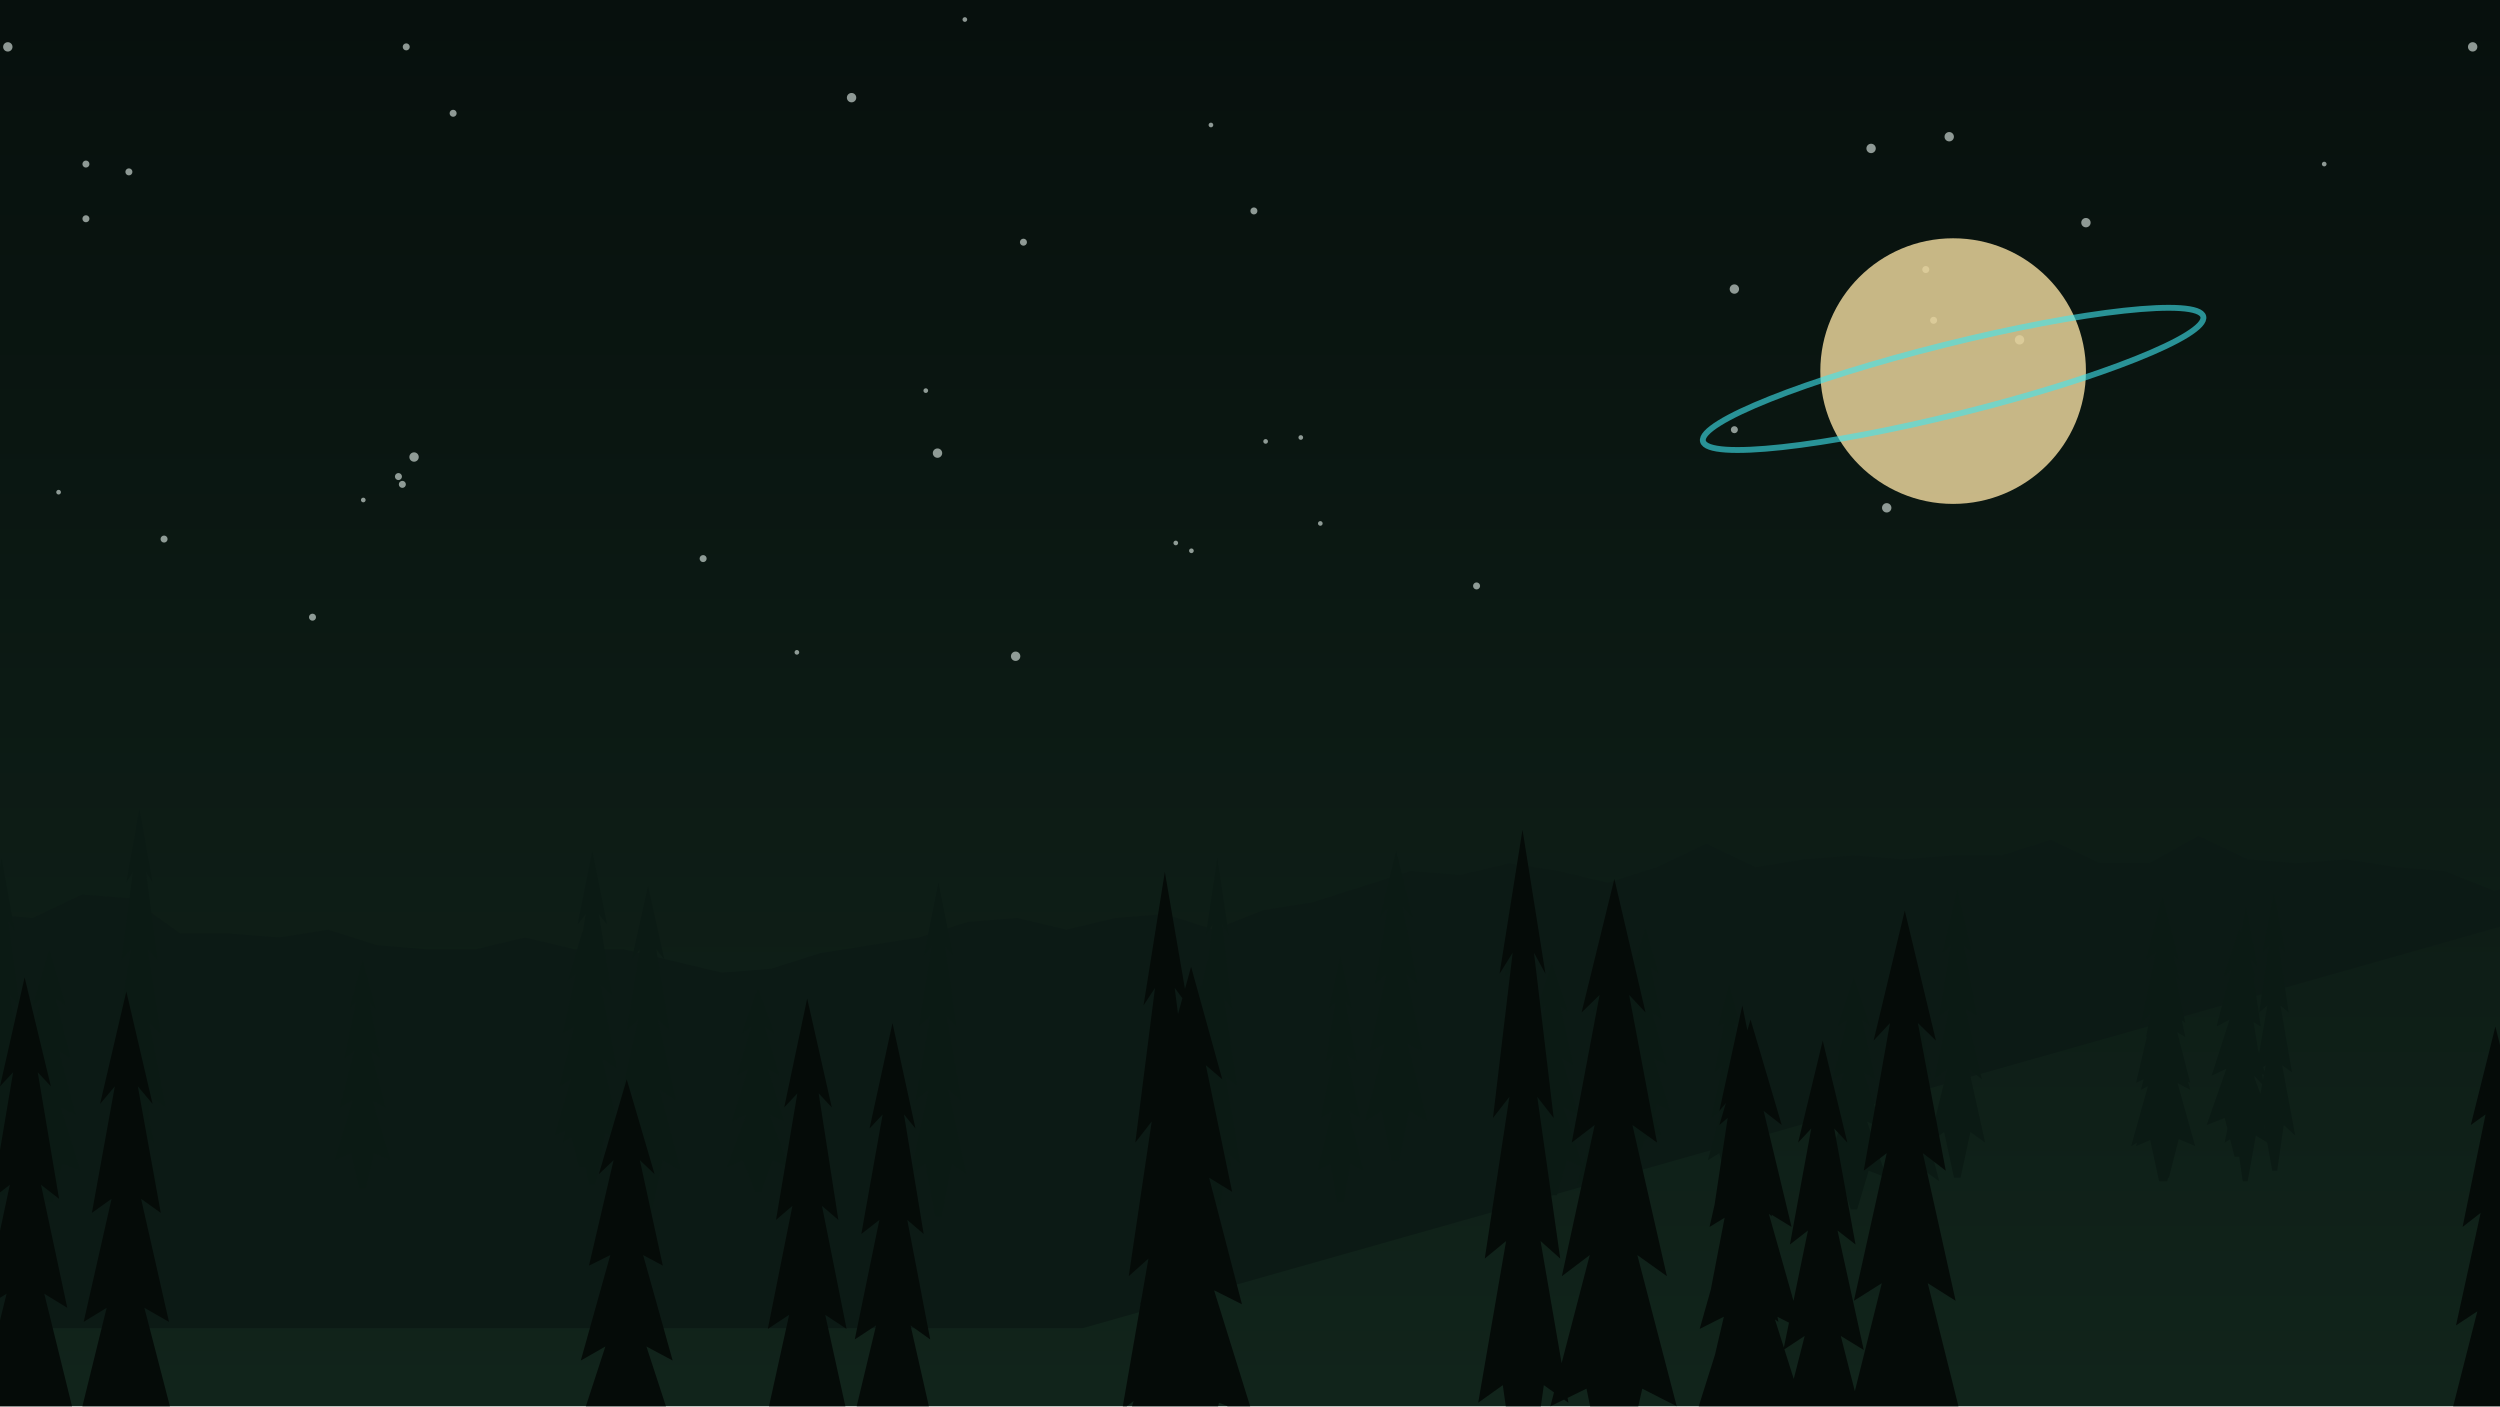
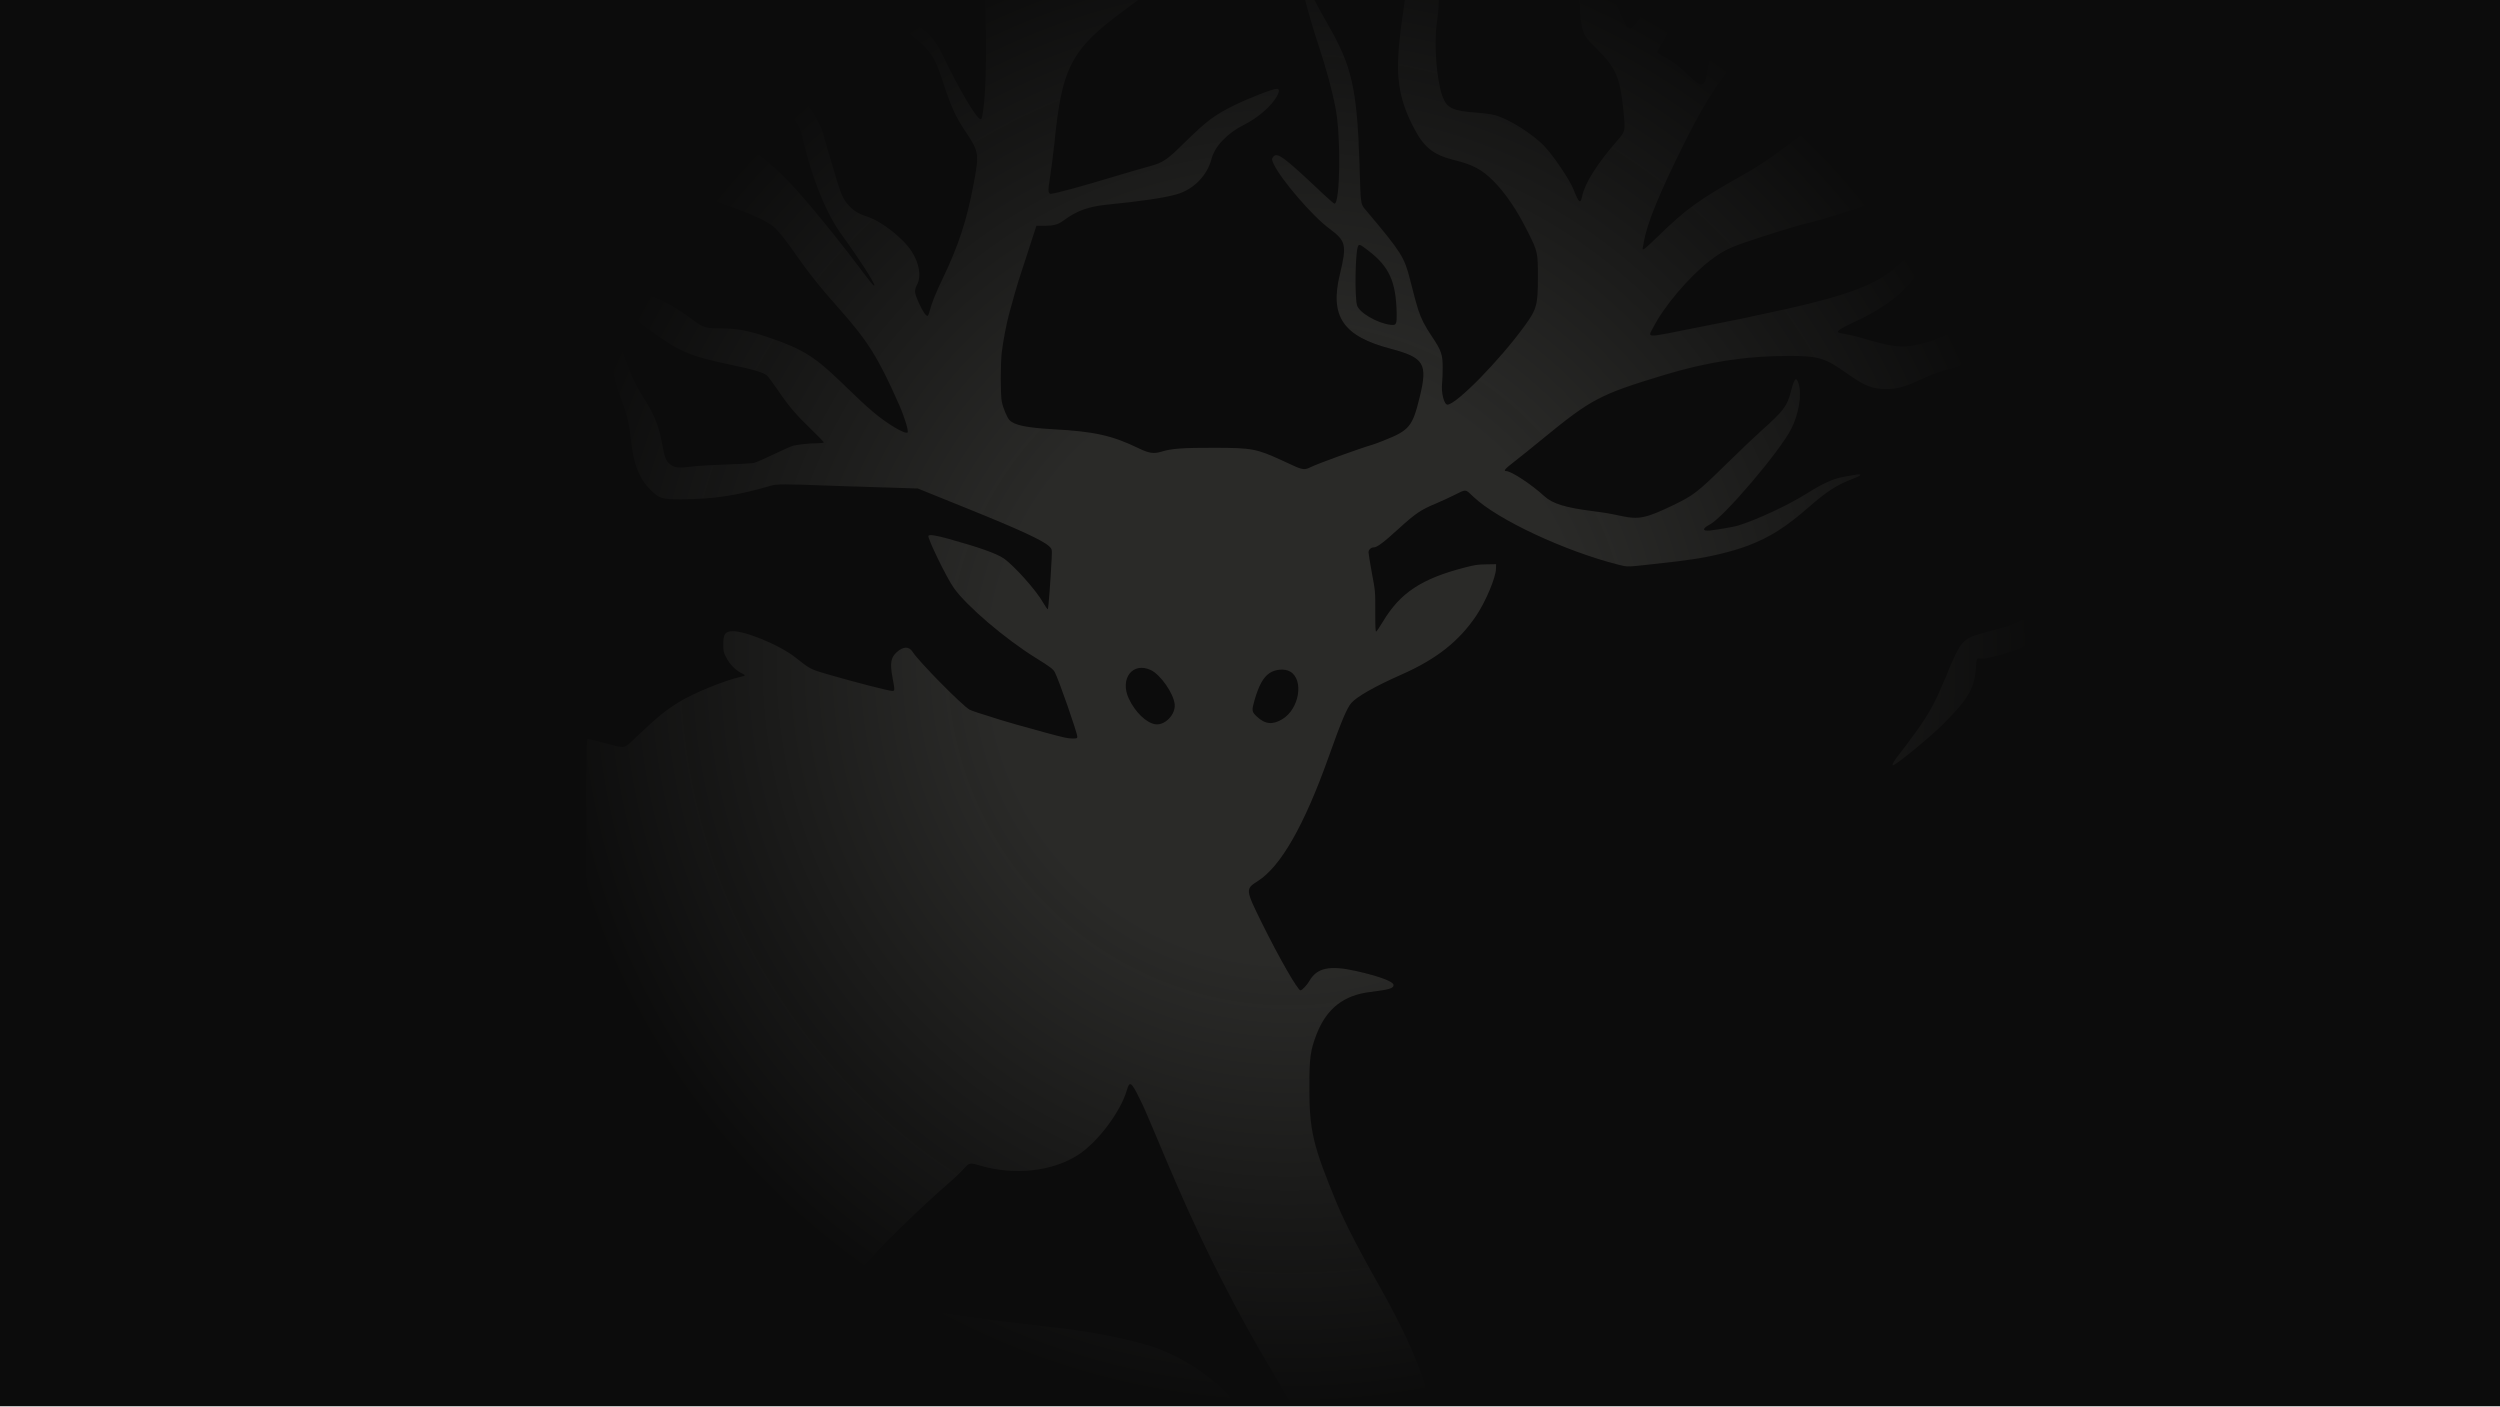
<svg xmlns="http://www.w3.org/2000/svg" viewBox="0 0 640 360" preserveAspectRatio="xMidYMid slice">
  <defs>
-     <linearGradient id="s" x1="0" y1="0" x2="0" y2="1">
-       <stop offset="0" stop-color="#07100d" />
-       <stop offset="1" stop-color="#11241b" />
-     </linearGradient>
+     <radialGradient id="f" gradientUnits="userSpaceOnUse" cx="330" cy="170" r="190">
+       <stop offset=".4" stop-color="#fff" />
+       <stop offset="1" stop-color="#000" />
+     </radialGradient>
+     <mask id="m" maskUnits="userSpaceOnUse" x="0" y="0" width="640" height="360">
+       <rect width="640" height="360" fill="url(#f)" />
+     </mask>
  </defs>
-   <rect width="640" height="360" fill="url(#s)" />
-   <g fill="#e8f4ee" opacity=".6">
-     <circle cx="106" cy="117" r="1.2" />
-     <circle cx="180" cy="143" r="0.9" />
-     <circle cx="517" cy="87" r="1.2" />
-     <circle cx="338" cy="134" r="0.6" />
-     <circle cx="237" cy="100" r="0.6" />
-     <circle cx="93" cy="128" r="0.6" />
-     <circle cx="444" cy="74" r="1.2" />
-     <circle cx="493" cy="69" r="0.9" />
-     <circle cx="22" cy="56" r="0.9" />
-     <circle cx="444" cy="110" r="0.9" />
-     <circle cx="15" cy="126" r="0.6" />
-     <circle cx="80" cy="158" r="0.9" />
-     <circle cx="103" cy="124" r="0.9" />
-     <circle cx="310" cy="32" r="0.6" />
-     <circle cx="301" cy="139" r="0.6" />
-     <circle cx="499" cy="35" r="1.2" />
-     <circle cx="483" cy="130" r="1.2" />
-     <circle cx="633" cy="12" r="1.2" />
-     <circle cx="305" cy="141" r="0.6" />
-     <circle cx="218" cy="25" r="1.2" />
-     <circle cx="262" cy="62" r="0.9" />
-     <circle cx="321" cy="54" r="0.9" />
-     <circle cx="247" cy="5" r="0.6" />
-     <circle cx="102" cy="122" r="0.9" />
-     <circle cx="2" cy="12" r="1.2" />
-     <circle cx="479" cy="38" r="1.2" />
-     <circle cx="204" cy="167" r="0.6" />
-     <circle cx="116" cy="29" r="0.9" />
-     <circle cx="534" cy="57" r="1.2" />
-     <circle cx="595" cy="42" r="0.6" />
-     <circle cx="42" cy="138" r="0.9" />
-     <circle cx="240" cy="116" r="1.2" />
-     <circle cx="333" cy="112" r="0.6" />
-     <circle cx="260" cy="168" r="1.2" />
-     <circle cx="378" cy="150" r="0.9" />
-     <circle cx="324" cy="113" r="0.6" />
-     <circle cx="104" cy="12" r="0.9" />
-     <circle cx="495" cy="82" r="0.9" />
-     <circle cx="33" cy="44" r="0.9" />
-     <circle cx="22" cy="42" r="0.9" />
+   <rect width="640" height="360" fill="#0c0c0c" />
+   <g mask="url(#m)">
+     <g fill="#ece6d8" opacity=".14" transform="translate(150 -60) scale(0.42)">
+       <g transform="scale(0.5)">
+         <g transform="translate(0,2332) scale(0.1,-0.1)">
+           <path d="M2960 23312 c0 -35 112 -146 238 -237 297 -215 411 -313 595 -513 497 -539 928 -1259 1031 -1723 60 -270 73 -1318 21 -1702 -15 -111 -19 -127 -35 -127 -46 0 -270 380 -449 758 -107 226 -196 321 -429 459 -272 159 -361 262 -471 543 -61 154 -110 252 -124 248 -50 -17 -42 -166 18 -332 94 -259 185 -359 557 -611 57 -39 145 -112 199 -165 122 -121 157 -188 254 -485 89 -270 145 -392 263 -567 165 -247 168 -266 98 -639 -83 -441 -182 -744 -371 -1139 -98 -205 -138 -307 -166 -413 -6 -26 -16 -50 -22 -54 -18 -11 -64 56 -111 162 -53 119 -56 147 -19 218 53 104 27 261 -69 409 -101 156 -365 363 -536 419 -124 41 -179 77 -254 168 -53 64 -83 143 -188 506 -18 61 -45 153 -61 205 -16 53 -29 99 -29 103 0 50 -117 284 -199 395 -198 273 -279 432 -306 597 -7 45 24 213 56 305 29 83 85 301 109 425 49 254 83 348 196 545 186 325 197 382 123 606 -69 207 -84 206 -91 -8 -7 -193 -21 -232 -244 -681 -253 -508 -375 -803 -405 -984 -13 -80 -13 -354 0 -435 26 -157 95 -265 293 -460 169 -167 172 -172 217 -363 117 -488 287 -900 480 -1160 184 -249 402 -587 387 -602 -9 -9 -26 11 -208 252 -355 469 -729 917 -919 1100 -123 118 -298 264 -774 643 -492 393 -512 415 -601 676 -88 257 -62 462 105 825 117 254 126 282 126 401 0 127 -18 180 -157 469 -102 211 -209 453 -259 586 -40 105 -46 242 -16 345 8 30 31 109 50 175 60 203 72 374 42 561 -35 214 -102 351 -121 247 -7 -38 -42 -140 -91 -263 -36 -91 -142 -347 -163 -395 -125 -278 -154 -423 -148 -745 l3 -185 128 -205 c191 -306 210 -347 215 -492 6 -152 -11 -206 -123 -403 -209 -366 -197 -547 72 -1134 88 -192 179 -431 218 -576 15 -55 40 -129 56 -164 38 -84 39 -81 -38 -81 -81 1 -289 31 -703 103 -47 9 -113 17 -147 20 l-63 5 0 -174 0 -174 49 0 c137 0 407 -52 656 -125 66 -20 190 -56 275 -81 728 -214 1165 -378 1305 -493 58 -47 150 -163 302 -381 133 -191 271 -362 490 -609 361 -407 483 -601 738 -1176 71 -160 123 -334 105 -345 -35 -22 -258 113 -425 256 -103 88 -138 121 -385 359 -318 307 -465 399 -853 534 -268 94 -410 121 -633 121 -162 0 -200 12 -324 106 -192 145 -374 246 -575 319 -179 65 -301 123 -355 167 -55 46 -175 238 -285 457 -35 71 -69 132 -75 136 -7 4 -10 -91 -10 -298 l0 -303 77 -79 c83 -83 166 -149 328 -260 169 -116 225 -155 381 -272 343 -254 483 -313 984 -418 275 -57 399 -94 437 -130 17 -16 78 -97 134 -180 143 -209 218 -296 452 -523 59 -57 107 -107 107 -113 0 -5 -33 -9 -72 -9 -110 -1 -263 -18 -316 -35 -26 -9 -130 -56 -232 -105 -102 -49 -206 -94 -230 -100 -25 -6 -175 -15 -335 -20 -159 -5 -326 -14 -370 -19 -229 -28 -261 -25 -327 29 -44 37 -59 78 -92 257 -38 203 -92 339 -206 519 -119 186 -188 339 -279 617 -81 250 -125 317 -171 262 -55 -66 42 -578 172 -904 54 -136 90 -291 107 -466 29 -282 99 -464 232 -598 113 -113 142 -122 384 -121 396 3 672 45 1090 166 76 22 147 22 775 -2 135 -5 418 -14 630 -20 l385 -12 205 -83 c113 -45 324 -131 470 -190 553 -223 855 -363 925 -430 38 -35 38 -35 32 -158 -12 -253 -39 -602 -46 -610 -5 -4 -29 30 -56 77 -84 151 -358 457 -486 544 -88 59 -297 133 -674 238 -156 43 -228 53 -240 35 -15 -25 223 -515 310 -636 158 -222 626 -621 1000 -853 173 -107 211 -136 231 -174 51 -99 273 -736 274 -785 0 -21 -4 -23 -57 -23 -59 0 -103 10 -343 75 -306 84 -420 116 -530 150 -268 83 -349 110 -382 126 -83 42 -622 589 -696 706 -44 69 -114 67 -194 -5 -71 -64 -83 -134 -52 -302 31 -168 31 -170 -3 -170 -39 0 -459 108 -773 199 -220 63 -229 68 -397 202 -203 164 -667 351 -805 325 -66 -12 -83 -44 -83 -154 0 -92 2 -101 37 -167 40 -79 113 -153 182 -187 59 -28 58 -32 -11 -47 -192 -43 -575 -199 -751 -308 -163 -100 -262 -181 -516 -422 -164 -154 -120 -146 -398 -74 -95 24 -183 47 -195 50 -23 5 -23 5 -23 -5726 l0 -5731 3180 0 c2557 0 3180 2 3180 13 0 38 204 472 295 626 116 197 228 266 763 472 164 64 348 177 461 283 350 332 495 984 329 1491 -154 472 -725 977 -1323 1168 -259 83 -757 182 -1115 221 -74 8 -191 22 -260 30 -69 9 -181 22 -250 30 -564 66 -705 88 -1435 226 -449 84 -576 136 -562 227 10 61 64 155 155 270 138 175 662 687 1011 988 57 49 133 122 169 162 76 85 78 85 208 47 415 -123 881 -72 1194 130 239 155 517 524 594 789 33 114 54 102 148 -88 66 -133 80 -166 208 -470 85 -203 152 -361 259 -608 330 -762 746 -1578 1142 -2238 367 -612 447 -818 544 -1393 42 -249 77 -391 125 -501 124 -288 467 -630 885 -881 153 -92 178 -106 371 -202 161 -80 215 -105 389 -182 550 -241 1457 -473 2205 -565 74 -9 162 -22 195 -28 41 -7 776 -11 2327 -14 l2266 -3 55 107 c59 116 140 301 151 345 13 55 33 59 305 67 l250 6 118 60 c287 147 473 313 527 473 55 160 35 147 456 286 373 124 485 166 609 233 190 103 205 108 470 157 104 20 141 40 117 64 -32 32 -764 25 -1001 -9 -301 -44 -392 -83 -706 -306 -94 -66 -236 -152 -284 -171 -128 -51 -568 -45 -795 10 -169 41 -185 60 -177 209 10 158 37 211 207 394 123 134 209 245 243 316 65 133 62 451 -6 674 -35 117 -31 293 8 364 91 164 336 241 769 241 134 0 289 11 541 39 156 18 432 -24 905 -136 351 -83 450 -85 332 -6 -176 118 -487 259 -772 351 -376 122 -585 164 -985 202 -60 6 -132 17 -159 25 -140 43 -381 -6 -644 -131 -172 -82 -179 -77 -83 53 114 154 144 172 251 154 230 -38 365 11 570 206 l112 107 202 7 c1053 37 1008 39 1359 -51 272 -69 542 -128 602 -132 129 -8 29 74 -274 225 -388 193 -528 247 -801 307 -74 17 -200 46 -280 65 -80 19 -161 34 -181 35 -57 0 -121 24 -210 78 -140 84 -203 89 -334 27 -92 -43 -180 -73 -272 -90 -41 -8 -101 -28 -135 -45 -70 -36 -67 -45 -28 110 47 183 60 204 143 225 121 31 279 161 355 292 184 315 314 386 734 403 226 9 292 19 302 47 19 49 -93 93 -237 93 -236 0 -683 -54 -961 -115 l-151 -33 -233 -238 c-352 -360 -466 -498 -521 -634 -60 -148 -69 -155 -367 -298 -60 -28 -150 -79 -199 -111 -106 -71 -342 -266 -349 -289 -44 -139 -186 -992 -186 -1118 -2 -298 -109 -656 -331 -1104 -298 -604 -581 -958 -859 -1075 -120 -51 -208 -33 -590 122 -184 75 -362 145 -580 228 -180 69 -256 99 -635 251 -400 160 -532 214 -890 364 -555 233 -659 271 -965 356 -299 83 -482 125 -980 223 -495 98 -518 102 -673 110 -166 9 -176 14 -151 82 73 191 -65 781 -311 1334 -15 33 -36 80 -47 105 -50 112 -215 434 -292 568 -280 492 -462 843 -561 1082 -292 705 -336 889 -336 1412 0 375 12 459 92 663 121 304 328 467 649 505 232 29 285 44 285 85 0 42 -178 108 -459 171 -320 72 -477 38 -567 -122 -28 -49 -89 -114 -108 -114 -34 0 -257 389 -473 825 -199 404 -200 411 -48 507 279 176 566 678 862 1508 156 439 225 603 279 664 67 77 289 203 614 347 425 188 699 405 910 719 115 173 236 461 239 570 l1 55 -120 -2 c-102 -1 -141 -7 -260 -38 -530 -137 -788 -308 -1000 -661 -39 -65 -76 -119 -82 -121 -8 -3 -11 64 -11 244 1 248 1 248 -41 470 -22 123 -41 236 -41 252 0 32 30 61 64 61 40 0 119 59 305 229 205 186 270 230 451 305 63 27 162 72 220 101 156 78 136 79 241 -20 292 -277 1106 -658 1764 -826 110 -28 110 -28 380 2 149 16 299 33 335 38 36 5 105 14 154 21 232 29 528 101 714 172 266 102 460 225 737 467 223 195 345 274 540 348 118 45 122 65 8 44 -26 -5 -79 -15 -118 -21 -131 -23 -252 -78 -457 -206 -227 -142 -611 -321 -839 -390 -44 -13 -236 -47 -334 -58 -98 -11 -100 23 -4 73 171 89 854 892 993 1167 90 178 129 411 91 542 -30 100 -52 81 -94 -83 -49 -186 -87 -237 -368 -488 -73 -65 -260 -243 -415 -395 -359 -352 -403 -386 -653 -507 -327 -158 -421 -178 -625 -134 -164 35 -191 39 -350 60 -340 43 -497 91 -598 184 -158 145 -402 305 -464 305 -38 0 -14 28 95 112 61 47 218 173 347 279 599 490 696 541 1475 778 531 161 998 234 1520 235 372 1 449 -22 724 -218 212 -150 303 -186 481 -186 121 0 222 28 399 110 170 79 252 108 388 140 193 45 275 123 518 495 65 99 152 232 193 294 141 215 252 309 532 453 184 95 310 165 397 221 181 116 96 104 -327 -48 -512 -184 -582 -226 -806 -489 -348 -407 -557 -552 -906 -631 -209 -47 -311 -36 -698 79 -68 20 -158 41 -200 47 -41 6 -79 15 -85 20 -17 17 40 54 184 120 602 274 899 610 956 1084 8 63 10 114 5 119 -9 9 -13 3 -79 -113 -81 -143 -300 -378 -457 -490 -259 -185 -664 -317 -1548 -502 -76 -15 -146 -31 -155 -34 -9 -3 -62 -13 -116 -24 -55 -10 -269 -52 -475 -94 -696 -139 -637 -139 -567 -2 130 254 430 608 679 803 144 112 228 157 413 221 296 102 688 223 815 251 89 20 254 68 410 120 346 114 502 153 772 189 218 30 293 45 302 60 9 14 -85 95 -144 124 -30 15 -95 35 -144 45 -104 21 -113 31 -54 68 152 96 324 167 494 203 282 61 432 137 703 358 447 365 509 480 551 1023 31 399 98 657 211 808 24 31 95 106 158 167 268 254 288 276 306 340 20 69 17 292 -9 540 -32 313 -19 579 49 974 55 324 51 320 -155 -139 -136 -303 -232 -659 -234 -870 -1 -111 11 -157 78 -300 37 -80 35 -95 -20 -119 -30 -14 -90 -64 -176 -148 -439 -431 -541 -639 -568 -1159 -13 -244 -29 -305 -107 -401 -101 -126 -481 -310 -1053 -513 -197 -69 -329 -123 -473 -192 -70 -34 -130 -58 -133 -55 -4 4 26 46 67 94 269 319 443 668 479 963 13 111 13 741 -1 850 -37 304 -263 850 -351 850 -34 0 -16 -48 74 -203 235 -404 232 -994 -7 -1492 -152 -316 -333 -505 -895 -936 -435 -334 -547 -417 -655 -488 -60 -40 -121 -81 -135 -90 -14 -10 -99 -59 -190 -110 -506 -286 -659 -397 -1004 -732 -161 -157 -193 -181 -183 -137 3 12 8 41 12 63 36 229 190 604 511 1245 255 508 441 787 754 1130 300 329 304 343 315 1185 8 669 20 754 125 890 113 147 527 463 890 680 152 91 131 113 -46 50 -271 -98 -513 -206 -625 -280 -171 -115 -393 -366 -483 -547 -75 -154 -76 -156 -87 -676 -10 -495 -26 -728 -53 -780 -22 -42 -109 -127 -221 -217 -212 -169 -252 -245 -301 -565 -35 -230 -63 -239 -232 -77 -127 122 -189 169 -299 228 -49 26 -83 50 -83 60 0 8 39 76 86 150 152 238 262 482 447 989 77 209 240 711 264 810 40 168 42 576 6 1398 l-6 142 -67 0 -68 0 -27 -147 c-15 -82 -37 -204 -50 -273 -13 -69 -26 -143 -29 -165 -20 -129 -121 -644 -157 -800 -81 -351 -194 -707 -367 -1155 -87 -226 -217 -497 -285 -593 -77 -112 -119 -88 -196 113 -96 247 -144 516 -180 1010 -7 85 -16 209 -21 275 -5 66 -14 235 -20 375 -19 476 -46 573 -212 778 -111 136 -112 141 -116 380 l-4 202 -217 0 -218 0 -11 -62 c-22 -120 -44 -314 -45 -398 -2 -81 0 -89 39 -170 57 -117 146 -218 282 -318 60 -44 112 -88 116 -97 3 -9 15 -136 26 -283 11 -147 25 -312 30 -367 26 -248 30 -333 40 -700 22 -900 11 -846 227 -1062 227 -226 280 -347 318 -728 28 -277 30 -267 -77 -391 -242 -280 -391 -516 -422 -668 -22 -104 -42 -90 -105 73 -46 118 -247 417 -360 534 -142 149 -434 331 -601 376 -43 11 -142 25 -230 31 -286 21 -356 55 -410 201 -71 196 -104 641 -66 899 83 564 -44 908 -383 1039 -42 16 -150 43 -241 60 -194 37 -215 41 -425 88 -430 94 -388 86 -379 72 10 -16 233 -122 464 -219 430 -182 500 -223 550 -321 47 -91 50 -270 10 -539 -33 -219 -38 -258 -54 -420 -46 -452 3 -724 190 -1071 118 -220 233 -307 485 -369 219 -54 332 -114 466 -248 154 -154 293 -359 431 -637 114 -228 117 -244 117 -545 0 -334 -14 -387 -163 -591 -303 -418 -833 -959 -940 -959 -42 0 -79 152 -65 266 4 27 7 110 7 184 1 161 -16 210 -133 384 -85 126 -130 215 -166 326 -25 80 -38 128 -100 370 -68 269 -107 329 -517 817 -90 108 -81 54 -98 583 -29 916 -93 1201 -386 1706 -133 230 -304 562 -304 592 0 19 -29 36 -35 20 -16 -40 107 -512 221 -853 100 -300 170 -558 214 -790 65 -342 54 -1155 -15 -1155 -6 0 -68 53 -137 118 -493 466 -566 519 -614 447 -15 -23 -14 -28 10 -81 86 -187 472 -636 681 -790 201 -149 212 -197 126 -554 -125 -516 38 -755 619 -908 408 -108 453 -182 356 -582 -90 -370 -125 -413 -447 -540 -52 -21 -111 -43 -130 -48 -164 -48 -666 -230 -752 -273 -71 -37 -103 -34 -221 21 -36 16 -94 43 -128 59 -315 144 -368 154 -823 155 -383 1 -525 -9 -645 -46 -97 -30 -153 -22 -280 39 -323 157 -542 206 -1045 233 -326 19 -474 50 -532 112 -30 32 -79 150 -94 228 -16 83 -16 460 0 595 16 137 57 350 88 465 50 184 104 375 118 415 8 22 59 181 115 353 l101 312 77 0 c135 0 184 13 257 67 160 118 301 169 537 192 402 40 681 81 832 123 209 57 379 228 432 433 39 153 190 312 393 415 176 88 339 230 406 353 30 57 29 87 -4 87 -47 0 -339 -113 -516 -200 -244 -120 -337 -190 -610 -458 -208 -205 -260 -241 -405 -281 -145 -41 -276 -78 -400 -116 -424 -128 -778 -225 -825 -225 -23 0 -33 37 -23 94 22 139 58 414 68 516 90 937 207 1157 870 1640 419 305 633 504 820 762 158 218 236 399 330 773 111 440 126 453 555 464 209 5 240 8 243 22 9 45 -411 199 -543 199 -136 0 -257 -126 -570 -590 -561 -833 -750 -1008 -1384 -1290 -61 -27 -97 -38 -104 -31 -6 6 5 52 31 133 22 68 54 173 72 233 162 564 165 569 413 710 376 214 465 339 487 679 9 159 19 181 98 235 108 73 201 192 322 411 35 63 83 145 107 183 24 37 43 69 43 72 0 3 -98 5 -217 5 l-218 -1 -65 -101 c-85 -133 -147 -218 -161 -218 -19 0 -47 78 -99 278 l-11 42 -131 0 -131 0 7 -104 c4 -57 14 -158 21 -223 24 -199 37 -373 33 -434 -5 -71 -55 -150 -224 -355 -123 -149 -578 -604 -602 -604 -10 1 -58 62 -122 157 -316 471 -498 615 -1075 848 -350 142 -460 202 -655 359 -128 103 -272 231 -333 295 l-58 61 -250 0 c-137 0 -249 -4 -249 -8z m6577 -5904 c256 -196 338 -377 346 -764 2 -135 -4 -149 -73 -141 -165 20 -389 151 -411 242 -28 112 -20 630 11 710 14 36 23 33 127 -47z m-2650 -5114 c118 -56 276 -283 290 -416 13 -126 -120 -263 -238 -244 -110 18 -244 148 -321 312 -114 244 48 453 269 348z m1698 -18 c170 -100 112 -455 -95 -580 -120 -72 -210 -63 -311 31 -63 59 -65 74 -29 199 53 182 106 278 181 330 73 50 187 59 254 20z" />
+           <path d="M23260 17129 c-165 -48 -355 -72 -525 -65 -88 4 -180 9 -205 12 -110 14 80 -65 235 -97 90 -19 121 -21 300 -15 294 8 275 2 275 102 0 46 -3 84 -7 83 -5 0 -37 -9 -73 -20z" />
+           <path d="M20664 16460 c-97 -20 -329 -132 -643 -312 -171 -99 -300 -157 -411 -185 -102 -26 -112 -27 -375 -25 -276 2 -563 -12 -579 -28 -23 -23 170 -60 604 -116 379 -49 470 -41 754 71 529 209 772 236 1136 128 178 -53 266 -112 492 -332 86 -84 185 -173 218 -198 34 -24 59 -50 57 -56 -3 -9 -71 -11 -273 -8 -491 6 -728 -48 -1024 -234 -67 -42 -219 -199 -276 -285 -84 -128 -81 -134 26 -61 112 77 378 183 574 228 90 21 460 24 581 5 302 -49 759 -165 1440 -367 50 -15 122 -36 160 -47 39 -10 97 -28 129 -39 33 -10 65 -19 73 -19 10 0 13 46 13 238 l0 238 -67 24 c-286 98 -705 290 -861 394 -165 109 -238 201 -373 466 -166 327 -327 428 -717 450 -205 12 -251 18 -396 55 -100 25 -184 30 -262 15z" />
+           <path d="M23191 16300 c-226 -113 -341 -202 -451 -350 -82 -111 -129 -242 -95 -270 13 -11 30 2 123 97 122 126 192 167 343 203 46 11 117 28 157 37 l72 17 0 168 c0 92 -2 168 -4 168 -3 0 -68 -32 -145 -70z" />
+           <path d="M20110 14418 c0 -69 96 -205 201 -285 64 -49 62 -59 -12 -67 -162 -16 -331 1 -544 58 -271 72 -462 75 -770 11 -551 -113 -672 -187 -909 -555 -292 -452 -438 -616 -632 -706 -80 -36 -140 -55 -361 -113 -284 -75 -306 -95 -435 -380 -21 -47 -41 -94 -44 -105 -4 -12 -15 -39 -24 -61 -10 -22 -39 -87 -64 -145 -114 -268 -207 -413 -538 -843 -47 -61 -64 -107 -34 -90 90 50 464 360 601 498 307 307 382 435 400 688 8 119 8 119 60 111 81 -12 447 100 691 211 236 108 421 294 600 603 166 286 249 332 598 332 207 0 621 -40 877 -84 107 -19 251 -33 458 -46 150 -10 182 -14 170 -23 -2 -2 -53 -23 -114 -46 -193 -76 -441 -214 -575 -321 -233 -185 -334 -328 -590 -840 -115 -228 -115 -230 -161 -400 -22 -84 -60 -377 -65 -505 -7 -158 5 -220 41 -220 19 0 20 9 26 215 11 394 97 634 347 963 269 353 624 561 1149 672 180 39 208 44 343 65 69 11 206 34 305 50 556 93 665 105 1145 120 173 5 331 12 350 15 19 3 83 12 141 20 165 23 246 42 537 122 l62 18 0 332 c0 183 -3 333 -7 333 -4 0 -57 -16 -120 -35 -308 -96 -537 -122 -753 -86 -414 70 -714 129 -960 190 -89 21 -296 62 -415 81 -223 35 -461 97 -658 172 -264 100 -317 112 -317 76z" />
+           <path d="M23264 13087 c-116 -103 -178 -152 -453 -360 -647 -490 -1047 -724 -1511 -885 -431 -150 -479 -197 -785 -762 -317 -585 -370 -674 -458 -767 -101 -107 -230 -157 -557 -214 -163 -28 -619 -79 -712 -79 -77 0 -124 -12 -113 -29 24 -40 667 -103 823 -82 304 42 608 171 775 330 76 72 125 150 367 590 205 373 304 529 352 559 44 27 176 65 321 92 236 44 312 93 462 295 169 229 223 240 270 55 35 -141 110 -301 191 -412 45 -61 42 -65 -102 -143 -266 -144 -527 -349 -1003 -790 -324 -300 -510 -490 -573 -586 -112 -168 -440 -817 -774 -1533 -118 -252 -114 -257 47 -48 62 81 141 181 174 223 33 42 96 122 140 179 149 191 485 614 608 765 328 403 762 833 1177 1164 347 278 488 351 512 266 27 -92 -50 -499 -133 -705 -10 -25 -34 -88 -55 -140 -90 -230 -253 -596 -424 -955 -176 -368 -208 -519 -155 -740 35 -148 29 -183 -53 -347 -382 -765 -474 -930 -844 -1503 -72 -111 -101 -165 -94 -173 3 -3 54 44 113 104 60 60 288 291 509 514 458 463 568 589 777 892 103 148 120 192 120 313 0 130 -27 232 -104 393 l-58 123 40 97 c23 53 57 133 76 177 19 44 45 105 58 135 157 380 272 632 424 930 284 557 290 573 299 687 6 86 -6 154 -52 294 -93 285 -69 471 114 869 34 74 66 140 71 146 5 5 67 32 139 60 l130 49 0 503 c0 276 -4 502 -8 502 -5 0 -35 -24 -68 -53z" />
+         </g>
+       </g>
+     </g>
  </g>
-   <circle cx="500" cy="95" r="34" fill="#e9d39a" opacity=".85" />
-   <ellipse cx="500" cy="97" rx="66" ry="9" fill="none" stroke="#3ee6f0" stroke-opacity=".6" stroke-width="1.5" transform="rotate(-14 500 97)" />
-   <path d="M-10 360 L-10 254 L20 255 L50 249 L80 250 L110 259 L140 259 L170 260 L200 258 L230 262 L260 263 L290 263 L320 260 L350 263 L380 263 L410 266 L440 269 L470 268 L500 264 L530 262 L560 260 L590 256 L620 255 L650 258 L680 255 L710 254 L740 258 L770 253 L800 251 L830 247 L860 243 L890 244 L920 241 L950 243 L980 246 L1010 242 L1040 236 L1070 242 L1100 240 L1130 239 L1160 240 L1190 239 L1220 239 L1250 235 L1280 241 L1310 241 L1340 234 L1370 240 L1400 241 L1430 240 L1460 242 L1490 243 L1520 248 L1550 246 L1580 250 L1610 247 L660 360Z" fill="#0c1a15" transform="scale(.42 1) translate(0 -20)" />
-   <path d="M1 204 L9 225 L5 222 L12 246 L6 243 L14 267 L7 264 L17 288 L8 285 L3 300 L-1 300 L-6 285 L-15 288 L-5 264 L-12 267 L-4 243 L-10 246 L-3 222 L-7 225Z M30 230 L40 246 L34 244 L43 261 L36 259 L46 277 L37 275 L49 293 L38 291 L32 302 L27 302 L21 291 L10 293 L22 275 L13 277 L24 259 L16 261 L25 244 L20 246Z M82 249 L90 261 L86 260 L92 273 L87 271 L94 285 L88 283 L96 297 L89 295 L84 304 L81 304 L76 295 L68 297 L77 283 L71 285 L78 271 L73 273 L79 260 L75 261Z M85 190 L93 211 L89 208 L96 233 L90 230 L98 254 L91 251 L101 275 L92 272 L87 288 L83 288 L78 272 L69 275 L79 251 L71 254 L80 230 L74 233 L81 208 L77 211Z M221 233 L229 247 L225 245 L232 261 L226 259 L235 275 L227 273 L238 290 L228 288 L223 298 L219 298 L214 288 L204 290 L215 273 L207 275 L216 259 L210 261 L217 245 L213 247Z M355 225 L364 239 L359 237 L366 254 L360 252 L369 269 L361 267 L372 283 L363 281 L357 292 L353 292 L347 281 L338 283 L348 267 L341 269 L350 252 L343 254 L351 237 L346 239Z M361 202 L370 223 L365 220 L373 243 L366 240 L376 264 L367 261 L379 285 L369 282 L363 297 L359 297 L353 282 L343 285 L354 261 L346 264 L355 240 L349 243 L357 220 L352 223Z M395 212 L405 233 L400 230 L408 253 L401 250 L412 273 L402 270 L415 293 L404 290 L397 305 L393 305 L386 290 L375 293 L387 270 L378 273 L389 250 L382 253 L390 230 L385 233Z M462 241 L472 254 L466 252 L475 266 L468 264 L478 279 L469 277 L481 292 L471 290 L464 299 L460 299 L453 290 L443 292 L455 277 L446 279 L456 264 L449 266 L458 252 L452 254Z M572 211 L581 232 L576 229 L583 252 L577 249 L586 273 L578 270 L589 294 L580 291 L574 306 L570 306 L564 291 L555 294 L566 270 L558 273 L567 249 L560 252 L568 229 L563 232Z M732 240 L742 253 L737 251 L745 266 L738 264 L748 279 L740 277 L751 292 L741 290 L735 300 L730 300 L724 290 L714 292 L725 277 L717 279 L727 264 L720 266 L728 251 L723 253Z M736 233 L743 246 L739 245 L745 260 L740 259 L748 274 L741 272 L750 288 L742 286 L738 297 L735 297 L730 286 L723 288 L731 272 L725 274 L732 259 L727 260 L733 245 L730 246Z M742 204 L749 226 L745 223 L751 247 L746 244 L754 269 L747 266 L756 291 L748 288 L744 303 L741 303 L736 288 L729 291 L737 266 L731 269 L738 244 L733 247 L739 223 L735 226Z M817 232 L824 247 L820 245 L827 262 L821 260 L829 278 L822 276 L831 293 L823 291 L819 302 L815 302 L811 291 L803 293 L812 276 L805 278 L813 260 L808 262 L814 245 L810 247Z M851 202 L861 221 L855 218 L864 240 L857 237 L867 259 L858 257 L870 279 L859 276 L853 290 L848 290 L842 276 L832 279 L844 257 L835 259 L845 237 L838 240 L846 218 L841 221Z M926 203 L933 221 L929 218 L935 238 L930 236 L937 256 L931 254 L939 274 L932 271 L927 284 L924 284 L920 271 L912 274 L921 254 L915 256 L922 236 L917 238 L923 218 L919 221Z M946 234 L956 248 L951 246 L959 263 L952 261 L962 277 L953 275 L965 292 L955 290 L949 300 L944 300 L938 290 L927 292 L939 275 L930 277 L940 261 L933 263 L942 246 L936 248Z M981 231 L991 248 L986 245 L995 264 L987 262 L998 280 L989 278 L1001 297 L990 294 L984 307 L979 307 L972 294 L961 297 L974 278 L964 280 L975 262 L968 264 L977 245 L971 248Z M996 237 L1005 248 L1000 247 L1007 260 L1001 258 L1010 272 L1002 270 L1013 283 L1004 282 L998 290 L994 290 L988 282 L979 283 L989 270 L981 272 L991 258 L984 260 L992 247 L987 248Z M1003 224 L1011 237 L1006 235 L1013 250 L1007 248 L1016 263 L1008 261 L1018 276 L1010 274 L1004 284 L1001 284 L995 274 L987 276 L997 261 L989 263 L998 248 L992 250 L999 235 L994 237Z M1054 240 L1061 252 L1057 251 L1063 265 L1058 263 L1065 278 L1059 276 L1068 290 L1060 288 L1056 298 L1053 298 L1048 288 L1041 290 L1049 276 L1043 278 L1050 263 L1045 265 L1051 251 L1047 252Z M1130 238 L1140 252 L1135 250 L1143 267 L1136 265 L1147 281 L1138 279 L1150 295 L1139 293 L1132 304 L1128 304 L1121 293 L1110 295 L1123 279 L1114 281 L1124 265 L1117 267 L1126 250 L1120 252Z M1166 236 L1174 251 L1170 249 L1177 266 L1171 264 L1180 281 L1172 278 L1182 296 L1173 293 L1168 305 L1164 305 L1159 293 L1150 296 L1160 278 L1152 281 L1161 264 L1155 266 L1162 249 L1158 251Z M1193 213 L1202 231 L1197 229 L1205 249 L1198 247 L1208 267 L1200 264 L1210 285 L1201 282 L1195 295 L1191 295 L1185 282 L1176 285 L1187 264 L1179 267 L1188 247 L1182 249 L1189 229 L1184 231Z M1318 215 L1328 233 L1323 231 L1332 251 L1324 248 L1335 268 L1326 266 L1338 286 L1327 283 L1321 296 L1316 296 L1310 283 L1299 286 L1311 266 L1302 268 L1312 248 L1305 251 L1314 231 L1308 233Z M1320 224 L1329 239 L1324 237 L1332 255 L1325 253 L1335 270 L1327 268 L1338 286 L1328 284 L1322 295 L1318 295 L1312 284 L1302 286 L1313 268 L1305 270 L1314 253 L1308 255 L1316 237 L1311 239Z M1365 224 L1375 238 L1369 236 L1378 252 L1371 250 L1381 266 L1372 264 L1385 280 L1374 278 L1367 289 L1362 289 L1356 278 L1345 280 L1357 264 L1348 266 L1359 250 L1351 252 L1360 236 L1355 238Z M1369 218 L1376 235 L1372 233 L1378 252 L1373 249 L1380 269 L1374 266 L1382 285 L1375 283 L1370 296 L1367 296 L1363 283 L1356 285 L1364 266 L1358 269 L1365 249 L1360 252 L1366 233 L1362 235Z M1386 214 L1393 231 L1389 229 L1395 248 L1390 246 L1397 265 L1391 263 L1399 283 L1392 280 L1388 293 L1385 293 L1380 280 L1373 283 L1381 263 L1375 265 L1382 246 L1377 248 L1383 229 L1379 231Z M1573 216 L1580 234 L1576 231 L1582 252 L1577 249 L1584 269 L1578 267 L1586 287 L1579 285 L1575 298 L1571 298 L1567 285 L1560 287 L1568 267 L1562 269 L1569 249 L1564 252 L1570 231 L1566 234Z" fill="#0b1a14" transform="scale(.42 .9) translate(0 40)" />
-   <path d="M15 238 L31 269 L23 265 L36 301 L25 297 L41 332 L27 328 L46 364 L29 360 L19 383 L12 383 L2 360 L-15 364 L4 328 L-10 332 L6 297 L-5 301 L8 265 L-0 269Z M77 242 L93 274 L84 269 L98 305 L86 301 L103 336 L88 332 L108 368 L91 363 L81 387 L73 387 L63 363 L46 368 L65 332 L51 336 L68 301 L56 305 L70 269 L61 274Z M382 267 L399 294 L390 290 L404 320 L392 317 L410 347 L394 343 L415 373 L397 370 L386 389 L378 389 L367 370 L348 373 L369 343 L354 347 L372 317 L359 320 L374 290 L365 294Z M492 244 L507 275 L499 271 L511 307 L501 303 L516 338 L503 334 L520 370 L505 366 L495 389 L489 389 L479 366 L464 370 L481 334 L468 338 L483 303 L473 307 L486 271 L478 275Z M544 251 L558 281 L551 277 L563 311 L553 307 L567 341 L555 337 L572 372 L557 368 L547 390 L541 390 L532 368 L516 372 L534 337 L521 341 L536 307 L525 311 L538 277 L530 281Z M710 208 L724 246 L716 241 L728 285 L718 279 L732 323 L720 318 L737 361 L722 356 L713 384 L707 384 L698 356 L684 361 L700 318 L688 323 L702 279 L692 285 L704 241 L697 246Z M726 235 L745 267 L735 263 L751 299 L737 295 L757 331 L740 327 L764 363 L743 359 L731 382 L722 382 L709 359 L688 363 L712 327 L695 331 L715 295 L701 299 L717 263 L707 267Z M928 196 L942 237 L935 231 L947 278 L937 272 L951 318 L939 313 L956 359 L941 354 L932 384 L925 384 L916 354 L901 359 L918 313 L905 318 L920 272 L910 278 L922 231 L914 237Z M984 210 L1003 248 L993 243 L1010 285 L995 280 L1016 323 L998 317 L1022 360 L1001 355 L988 382 L979 382 L967 355 L945 360 L969 317 L952 323 L972 280 L958 285 L975 243 L964 248Z M1062 246 L1075 276 L1068 272 L1080 306 L1070 302 L1084 336 L1072 332 L1088 366 L1074 362 L1065 384 L1058 384 L1050 362 L1035 366 L1052 332 L1039 336 L1053 302 L1044 306 L1055 272 L1048 276Z M1067 250 L1086 280 L1075 276 L1092 309 L1078 305 L1098 338 L1081 334 L1104 368 L1084 364 L1071 385 L1062 385 L1050 364 L1030 368 L1053 334 L1036 338 L1056 305 L1042 309 L1058 276 L1048 280Z M1111 256 L1126 285 L1118 281 L1131 314 L1120 310 L1136 344 L1122 340 L1140 373 L1124 369 L1115 390 L1108 390 L1098 369 L1082 373 L1100 340 L1087 344 L1102 310 L1091 314 L1104 281 L1096 285Z M1161 219 L1180 256 L1169 251 L1186 293 L1172 288 L1192 330 L1175 325 L1198 368 L1178 362 L1165 390 L1156 390 L1144 362 L1124 368 L1147 325 L1130 330 L1150 288 L1136 293 L1152 251 L1142 256Z M1521 252 L1536 280 L1528 277 L1541 309 L1530 305 L1546 337 L1532 333 L1551 366 L1535 362 L1525 383 L1518 383 L1508 362 L1492 366 L1510 333 L1497 337 L1512 305 L1501 309 L1515 277 L1506 280Z" fill="#050b08" transform="scale(.42 .9) translate(0 40)" />
</svg>
